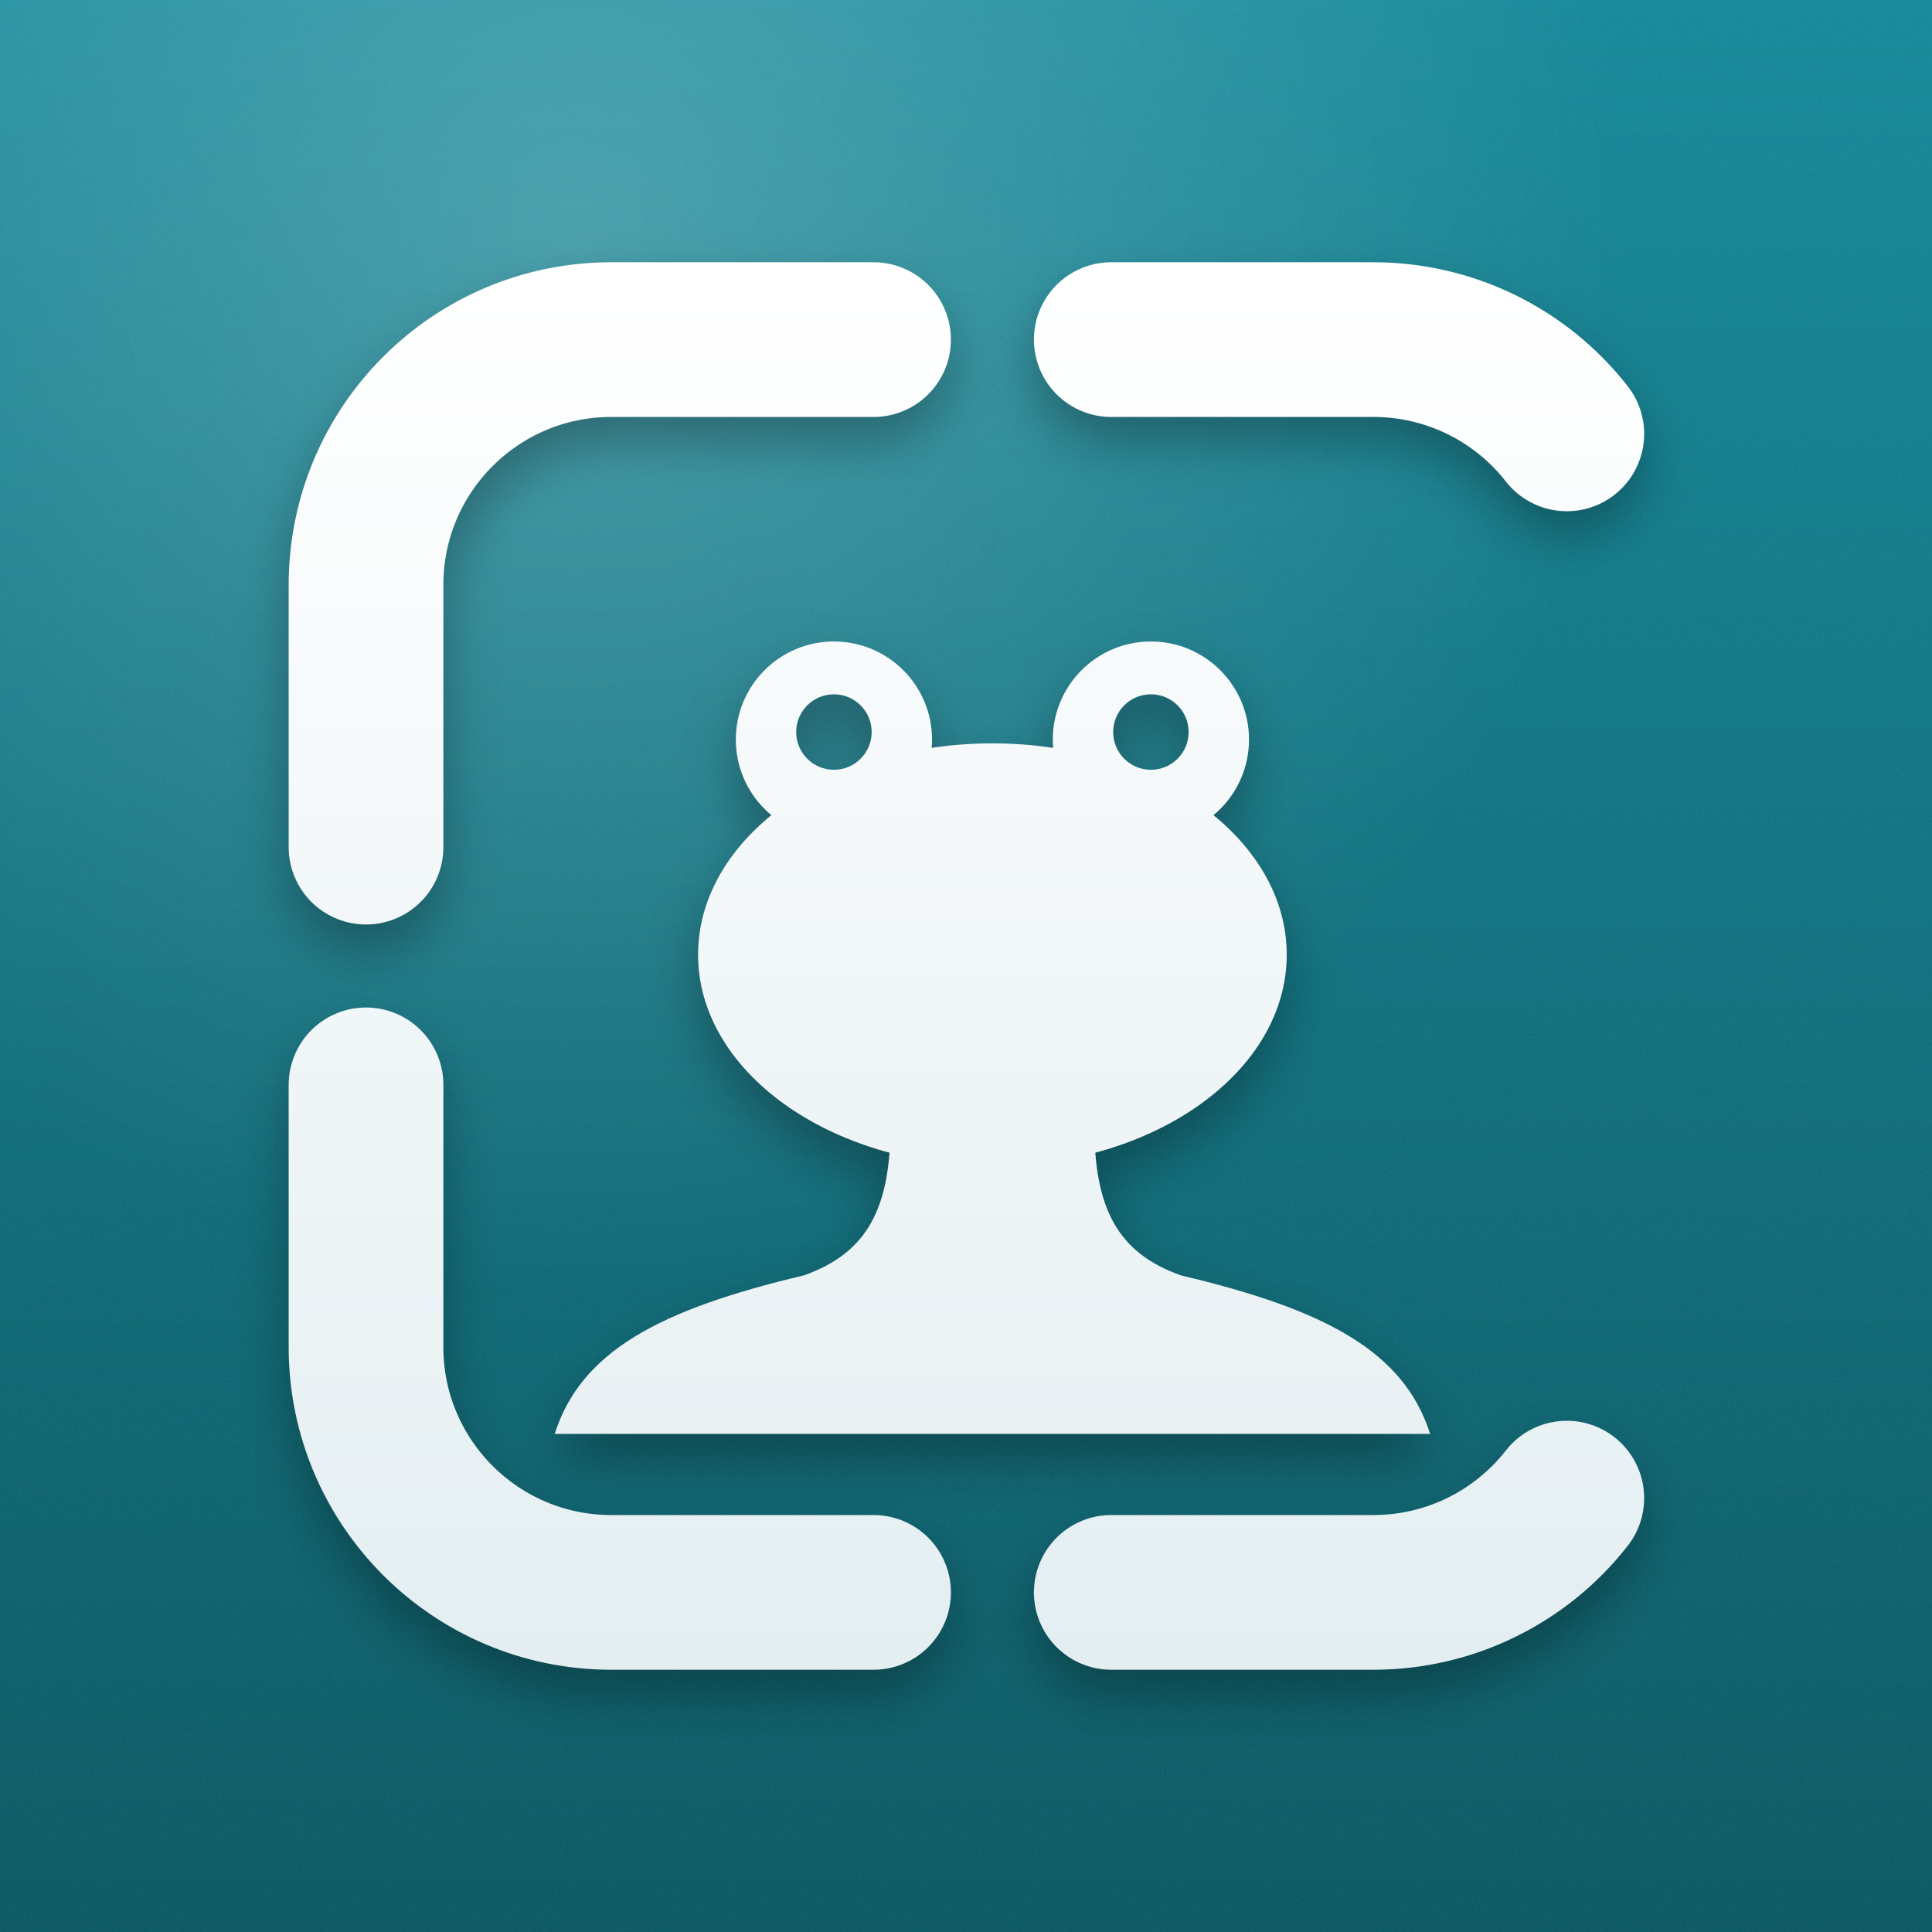
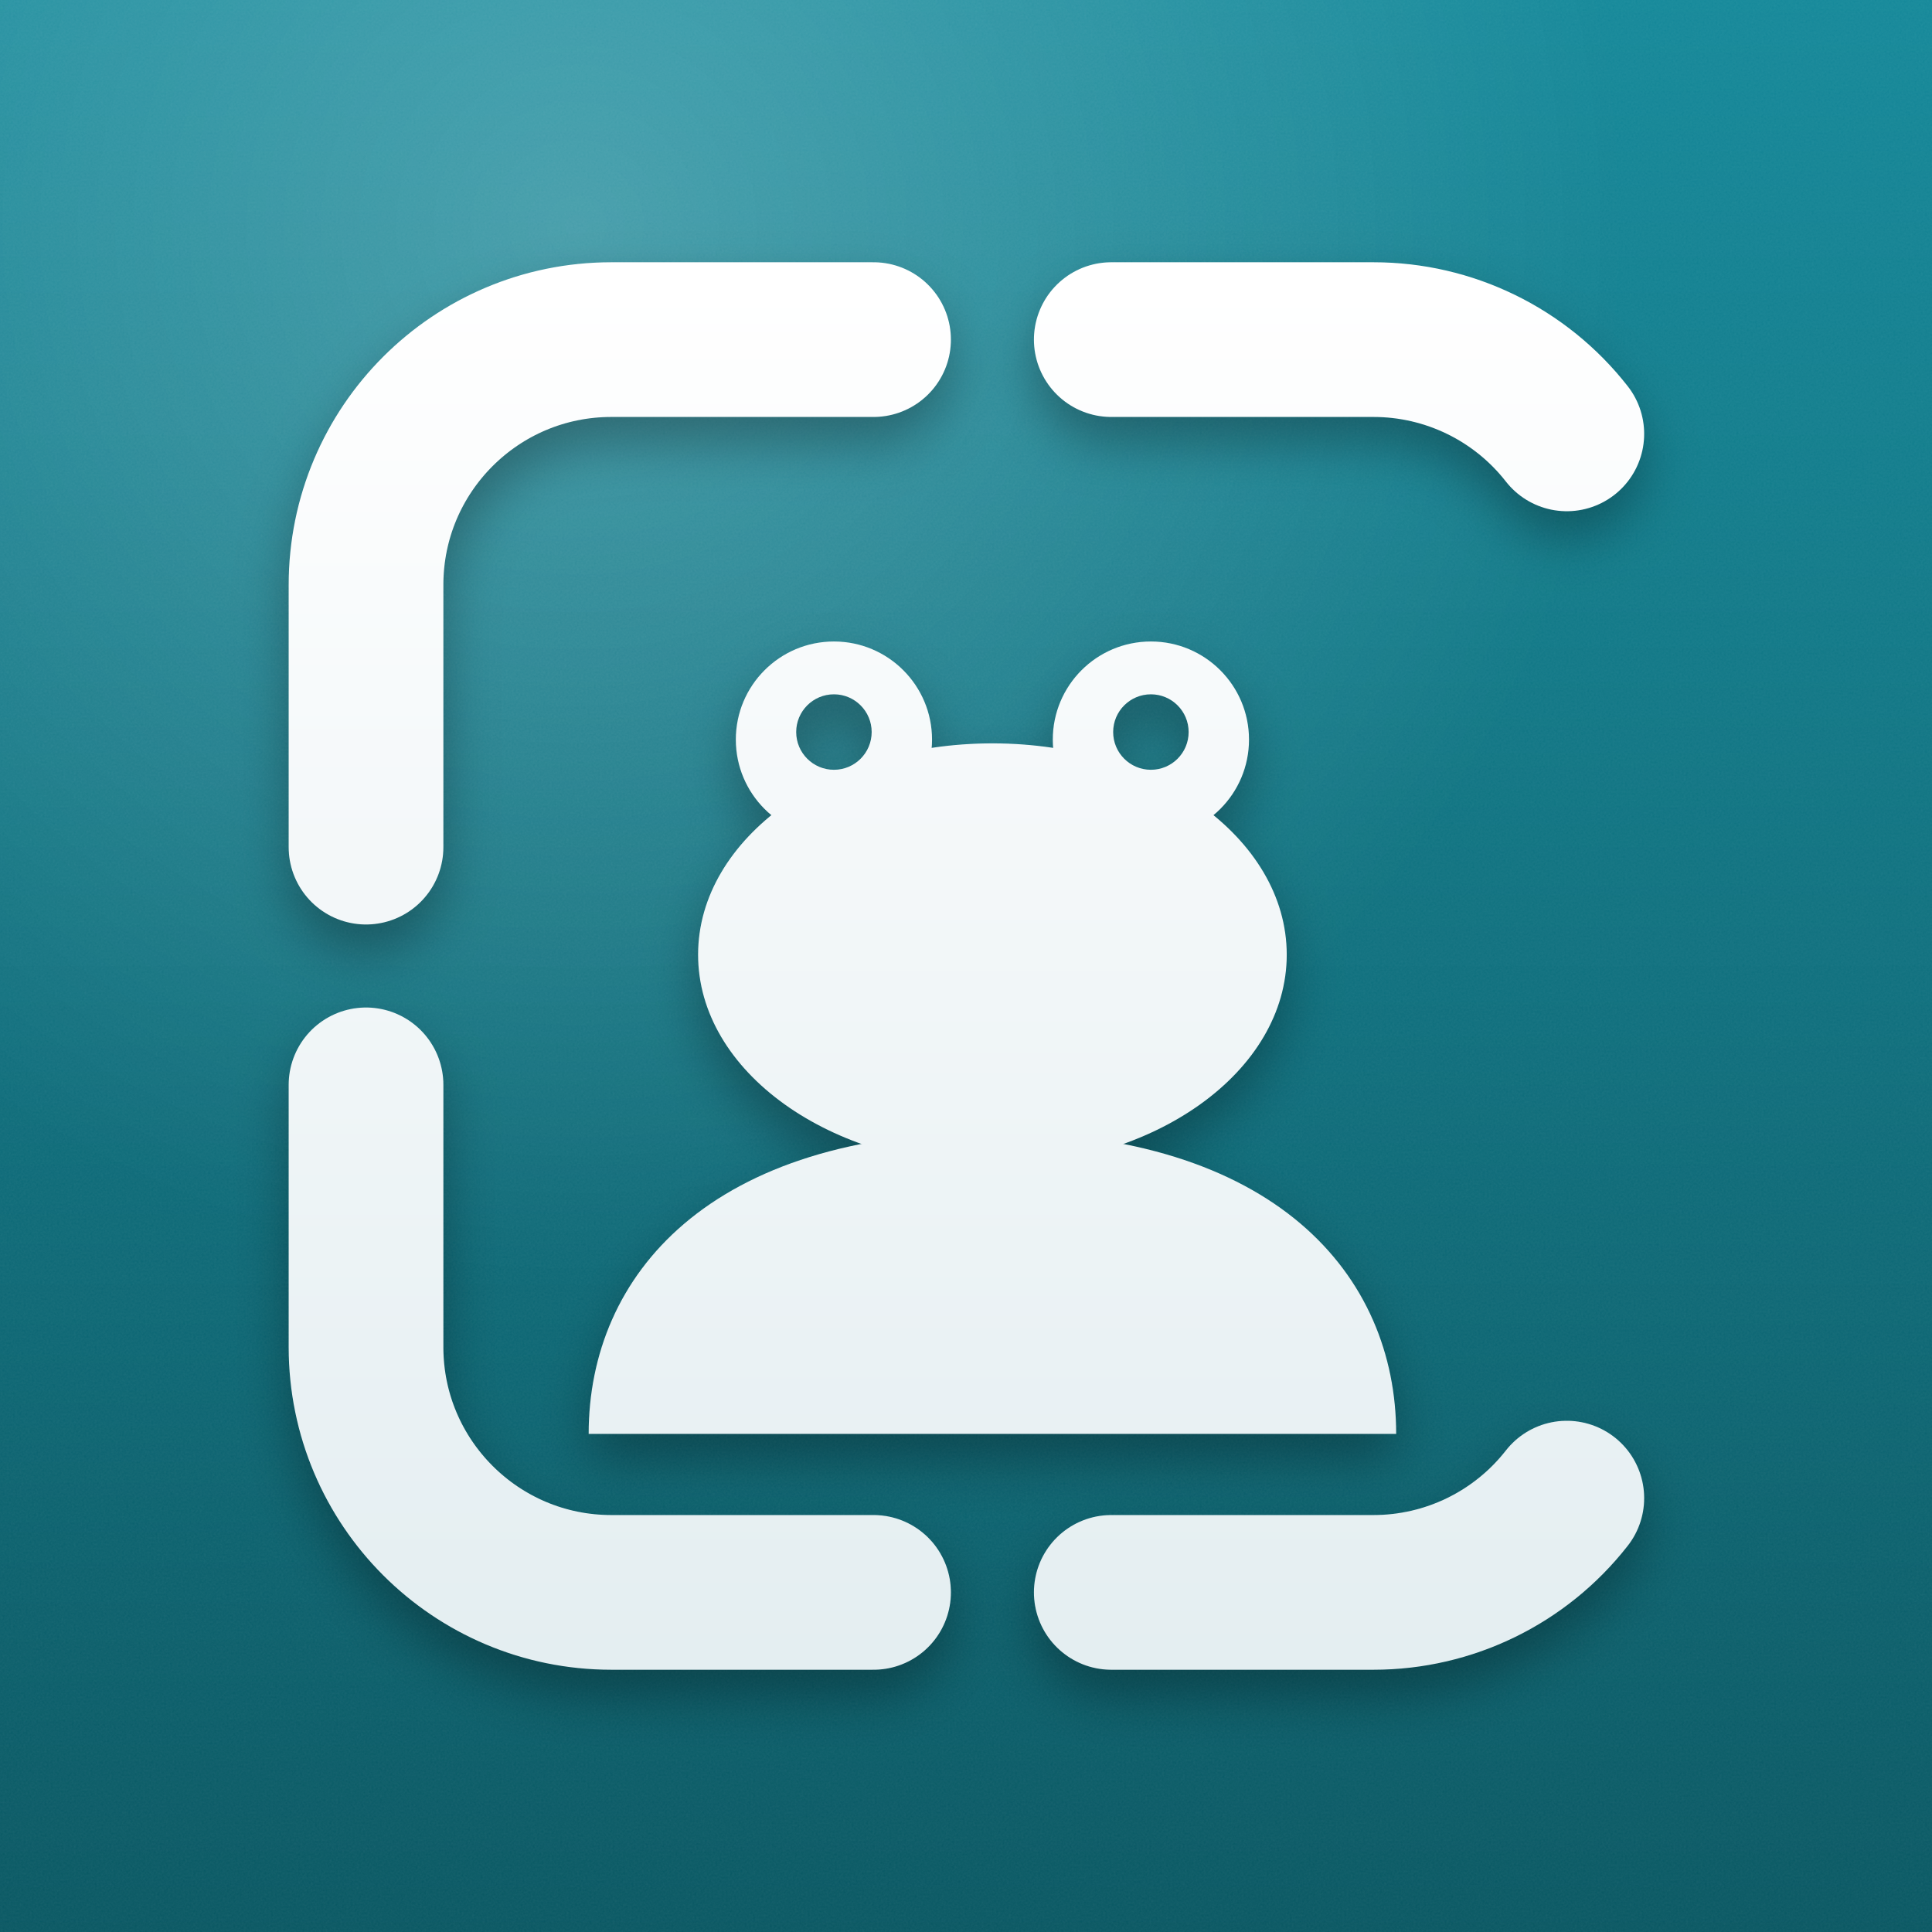
<svg xmlns="http://www.w3.org/2000/svg" viewBox="0 0 1024 1024">
  <defs>
    <linearGradient id="field" x1="0" y1="0" x2="0" y2="1">
      <stop offset="0" stop-color="#15899A" />
      <stop offset="1" stop-color="#0A5863" />
    </linearGradient>
    <radialGradient id="light" cx="0.3" cy="0.12" r="0.9">
      <stop offset="0" stop-color="#FFFFFF" stop-opacity="0.22" />
      <stop offset="0.6" stop-color="#FFFFFF" stop-opacity="0" />
    </radialGradient>
    <linearGradient id="mark" gradientUnits="userSpaceOnUse" x1="0" y1="150" x2="0" y2="880">
      <stop offset="0" stop-color="#FFFFFF" />
      <stop offset="1" stop-color="#E4EEF1" />
    </linearGradient>
    <filter id="grain" x="0" y="0" width="1" height="1" color-interpolation-filters="sRGB">
      <feTurbulence type="fractalNoise" baseFrequency="0.9" numOctaves="2" seed="7" result="n" />
      <feColorMatrix in="n" type="matrix" values="0 0 0 0 1  0 0 0 0 1  0 0 0 0 1  0.33 0.33 0.33 0 -0.28" />
    </filter>
    <filter id="shadow" x="-0.2" y="-0.2" width="1.4" height="1.4" color-interpolation-filters="sRGB">
      <feGaussianBlur in="SourceAlpha" stdDeviation="14" />
      <feOffset dy="14" />
      <feComponentTransfer>
        <feFuncA type="linear" slope="0.30" />
      </feComponentTransfer>
    </filter>
    <mask id="cut" maskUnits="userSpaceOnUse" x="0" y="0" width="1024" height="1024">
      <rect width="1024" height="1024" fill="#FFFFFF" />
      <circle fill="#000000" stroke="none" cx="442" cy="388" r="20" />
      <circle fill="#000000" stroke="none" cx="610" cy="388" r="20" />
    </mask>
    <g id="glyph" mask="url(#cut)">
      <g fill="none" stroke-width="82" stroke-linecap="round" stroke-linejoin="round">
        <path d="M 463 180 H 324 A 130 130 0 0 0 194 310 V 449" />
        <path d="M 463 844 H 324 A 130 130 0 0 1 194 714 V 575" />
        <path d="M 589 180 H 728 A 130 130 0 0 1 830.44 229.96" />
        <path d="M 589 844 H 728 A 130 130 0 0 0 830.44 794.04" />
      </g>
      <g stroke="none">
-         <path d="M 472 596 C 472 640 460 664 426 676 C 350 694 308 716 294 760 H 758 C 744 716 702 694 626 676 C 592 664 580 640 580 596 Z" />
+         <path d="M 312 760 C 312 676 376 600 526 600 C 676 600 740 676 740 760 Z" />
        <ellipse cx="526" cy="506" rx="156" ry="112" />
        <circle cx="442" cy="392" r="52" />
        <circle cx="610" cy="392" r="52" />
      </g>
    </g>
  </defs>
  <rect width="1024" height="1024" fill="url(#field)" />
  <rect width="1024" height="1024" fill="url(#light)" />
  <rect width="1024" height="1024" filter="url(#grain)" opacity="0.10" />
  <use href="#glyph" fill="#000000" stroke="#000000" filter="url(#shadow)" />
  <use href="#glyph" fill="url(#mark)" stroke="url(#mark)" />
</svg>
